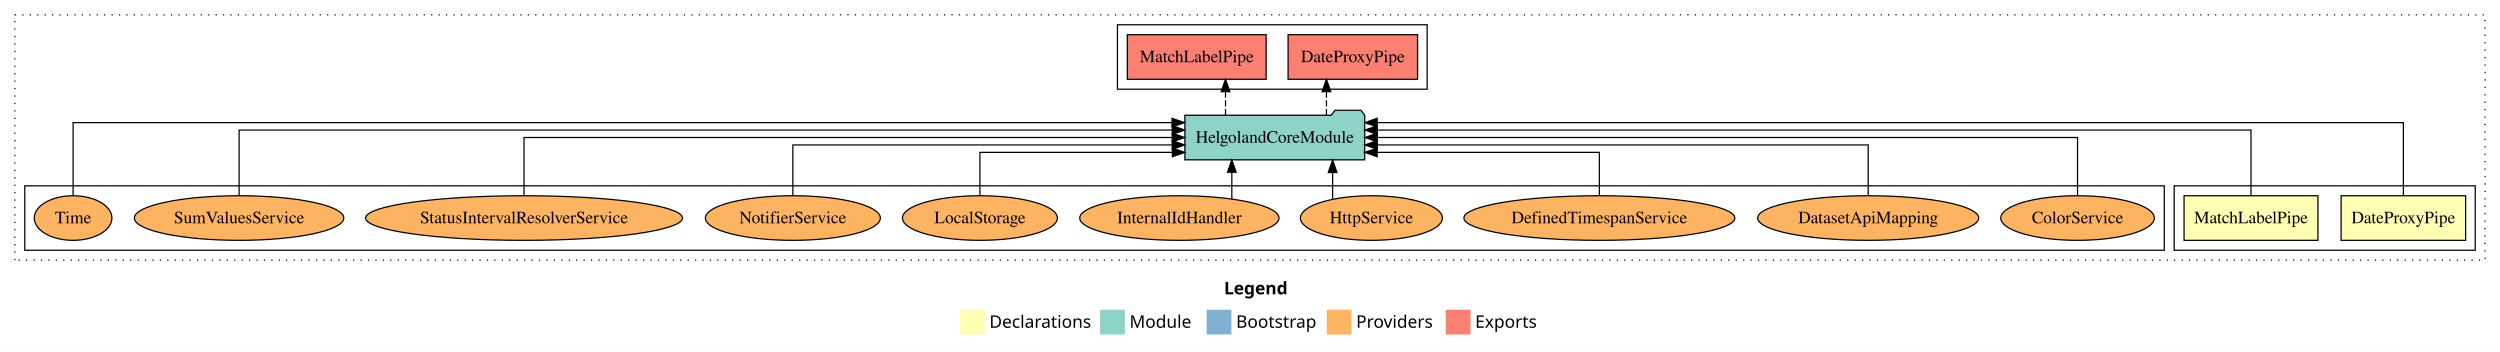
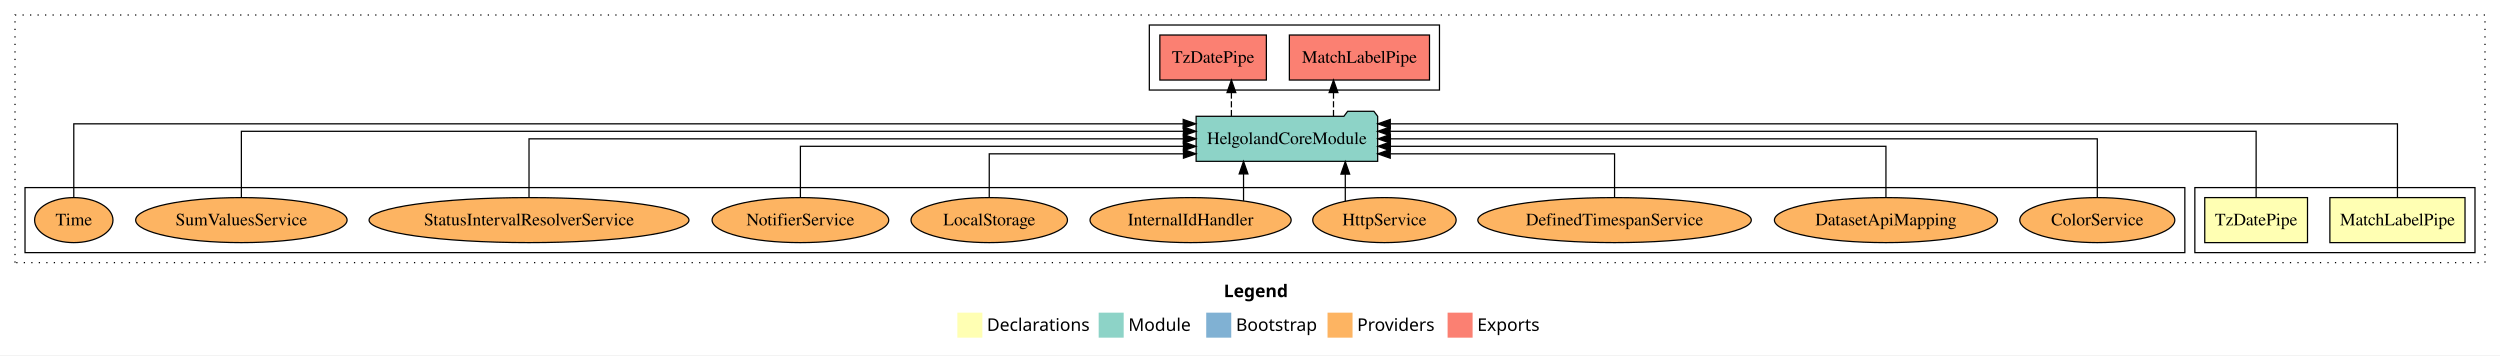
- <svg xmlns="http://www.w3.org/2000/svg" width="2018pt" height="284pt" viewBox="0.00 0.00 2018.00 284.00">
+ <svg xmlns="http://www.w3.org/2000/svg" width="1999pt" height="284pt" viewBox="0.00 0.00 1999.00 284.00">
  <g id="graph0" class="graph" transform="scale(1 1) rotate(0) translate(4 280)">
-     <polygon fill="#ffffff" stroke="transparent" points="-4,4 -4,-280 2014,-280 2014,4 -4,4" />
-     <text text-anchor="start" x="984.009" y="-42.4" font-family="sans-serif" font-weight="bold" font-size="14.00" fill="#000000">Legend</text>
-     <polygon fill="#ffffb3" stroke="transparent" points="771,-10 771,-30 791,-30 791,-10 771,-10" />
-     <text text-anchor="start" x="794.629" y="-15.4" font-family="sans-serif" font-size="14.00" fill="#000000">  Declarations</text>
-     <polygon fill="#8dd3c7" stroke="transparent" points="884,-10 884,-30 904,-30 904,-10 884,-10" />
-     <text text-anchor="start" x="907.725" y="-15.4" font-family="sans-serif" font-size="14.00" fill="#000000">  Module</text>
-     <polygon fill="#80b1d3" stroke="transparent" points="970,-10 970,-30 990,-30 990,-10 970,-10" />
-     <text text-anchor="start" x="993.781" y="-15.4" font-family="sans-serif" font-size="14.00" fill="#000000">  Bootstrap</text>
-     <polygon fill="#fdb462" stroke="transparent" points="1067,-10 1067,-30 1087,-30 1087,-10 1067,-10" />
-     <text text-anchor="start" x="1090.673" y="-15.4" font-family="sans-serif" font-size="14.00" fill="#000000">  Providers</text>
-     <polygon fill="#fb8072" stroke="transparent" points="1163,-10 1163,-30 1183,-30 1183,-10 1163,-10" />
-     <text text-anchor="start" x="1186.726" y="-15.4" font-family="sans-serif" font-size="14.00" fill="#000000">  Exports</text>
+     <polygon fill="#ffffff" stroke="transparent" points="-4,4 -4,-280 1995,-280 1995,4 -4,4" />
+     <text text-anchor="start" x="974.509" y="-42.4" font-family="sans-serif" font-weight="bold" font-size="14.00" fill="#000000">Legend</text>
+     <polygon fill="#ffffb3" stroke="transparent" points="761.5,-10 761.5,-30 781.5,-30 781.5,-10 761.5,-10" />
+     <text text-anchor="start" x="785.129" y="-15.4" font-family="sans-serif" font-size="14.00" fill="#000000">  Declarations</text>
+     <polygon fill="#8dd3c7" stroke="transparent" points="874.5,-10 874.5,-30 894.5,-30 894.5,-10 874.5,-10" />
+     <text text-anchor="start" x="898.225" y="-15.4" font-family="sans-serif" font-size="14.00" fill="#000000">  Module</text>
+     <polygon fill="#80b1d3" stroke="transparent" points="960.5,-10 960.5,-30 980.5,-30 980.5,-10 960.5,-10" />
+     <text text-anchor="start" x="984.281" y="-15.4" font-family="sans-serif" font-size="14.00" fill="#000000">  Bootstrap</text>
+     <polygon fill="#fdb462" stroke="transparent" points="1057.5,-10 1057.5,-30 1077.5,-30 1077.5,-10 1057.5,-10" />
+     <text text-anchor="start" x="1081.173" y="-15.4" font-family="sans-serif" font-size="14.00" fill="#000000">  Providers</text>
+     <polygon fill="#fb8072" stroke="transparent" points="1153.5,-10 1153.5,-30 1173.5,-30 1173.5,-10 1153.5,-10" />
+     <text text-anchor="start" x="1177.226" y="-15.4" font-family="sans-serif" font-size="14.00" fill="#000000">  Exports</text>
    <g id="clust1" class="cluster">
-       <polygon fill="none" stroke="#000000" stroke-dasharray="1,5" points="8,-70 8,-268 2002,-268 2002,-70 8,-70" />
+       <polygon fill="none" stroke="#000000" stroke-dasharray="1,5" points="8,-70 8,-268 1983,-268 1983,-70 8,-70" />
    </g>
    <g id="clust2" class="cluster">
-       <polygon fill="none" stroke="#000000" points="1751,-78 1751,-130 1994,-130 1994,-78 1751,-78" />
+       <polygon fill="none" stroke="#000000" points="1751,-78 1751,-130 1975,-130 1975,-78 1751,-78" />
    </g>
    <g id="clust6" class="cluster">
-       <polygon fill="none" stroke="#000000" points="898,-208 898,-260 1148,-260 1148,-208 898,-208" />
+       <polygon fill="none" stroke="#000000" points="915,-208 915,-260 1147,-260 1147,-208 915,-208" />
    </g>
    <g id="clust8" class="cluster">
      <polygon fill="none" stroke="#000000" points="16,-78 16,-130 1743,-130 1743,-78 16,-78" />
    </g>
    <g id="node1" class="node">
-       <polygon fill="#ffffb3" stroke="#000000" points="1986.258,-122 1885.742,-122 1885.742,-86 1986.258,-86 1986.258,-122" />
-       <text text-anchor="middle" x="1936" y="-99.8" font-family="Times,serif" font-size="14.00" fill="#000000">DateProxyPipe</text>
+       <polygon fill="#ffffb3" stroke="#000000" points="1967.026,-122 1858.974,-122 1858.974,-86 1967.026,-86 1967.026,-122" />
+       <text text-anchor="middle" x="1913" y="-99.8" font-family="Times,serif" font-size="14.00" fill="#000000">MatchLabelPipe</text>
    </g>
    <g id="node3" class="node">
      <polygon fill="#8dd3c7" stroke="#000000" points="1097.579,-187 1094.579,-191 1073.579,-191 1070.579,-187 952.421,-187 952.421,-151 1097.579,-151 1097.579,-187" />
      <text text-anchor="middle" x="1025" y="-164.8" font-family="Times,serif" font-size="14.00" fill="#000000">HelgolandCoreModule</text>
    </g>
    <g id="edge1" class="edge">
-       <path fill="none" stroke="#000000" d="M1936,-122.248C1936,-145.018 1936,-181 1936,-181 1936,-181 1107.628,-181 1107.628,-181" />
-       <polygon fill="#000000" stroke="#000000" points="1107.628,-177.5 1097.628,-181 1107.628,-184.5 1107.628,-177.5" />
+       <path fill="none" stroke="#000000" d="M1913,-122.248C1913,-145.018 1913,-181 1913,-181 1913,-181 1107.669,-181 1107.669,-181" />
+       <polygon fill="#000000" stroke="#000000" points="1107.669,-177.5 1097.669,-181 1107.669,-184.5 1107.669,-177.5" />
    </g>
    <g id="node2" class="node">
-       <polygon fill="#ffffb3" stroke="#000000" points="1867.026,-122 1758.974,-122 1758.974,-86 1867.026,-86 1867.026,-122" />
-       <text text-anchor="middle" x="1813" y="-99.8" font-family="Times,serif" font-size="14.00" fill="#000000">MatchLabelPipe</text>
+       <polygon fill="#ffffb3" stroke="#000000" points="1841.081,-122 1758.919,-122 1758.919,-86 1841.081,-86 1841.081,-122" />
+       <text text-anchor="middle" x="1800" y="-99.8" font-family="Times,serif" font-size="14.00" fill="#000000">TzDatePipe</text>
    </g>
    <g id="edge2" class="edge">
-       <path fill="none" stroke="#000000" d="M1813,-122.284C1813,-143.321 1813,-175 1813,-175 1813,-175 1107.721,-175 1107.721,-175" />
-       <polygon fill="#000000" stroke="#000000" points="1107.721,-171.5 1097.721,-175 1107.721,-178.5 1107.721,-171.5" />
+       <path fill="none" stroke="#000000" d="M1800,-122.284C1800,-143.321 1800,-175 1800,-175 1800,-175 1107.562,-175 1107.562,-175" />
+       <polygon fill="#000000" stroke="#000000" points="1107.562,-171.5 1097.562,-175 1107.562,-178.5 1107.562,-171.5" />
    </g>
    <g id="node4" class="node">
-       <polygon fill="#fb8072" stroke="#000000" points="1140.258,-252 1035.742,-252 1035.742,-216 1140.258,-216 1140.258,-252" />
-       <text text-anchor="middle" x="1088" y="-229.8" font-family="Times,serif" font-size="14.00" fill="#000000">DateProxyPipe </text>
+       <polygon fill="#fb8072" stroke="#000000" points="1139.025,-252 1026.975,-252 1026.975,-216 1139.025,-216 1139.025,-252" />
+       <text text-anchor="middle" x="1083" y="-229.8" font-family="Times,serif" font-size="14.00" fill="#000000">MatchLabelPipe </text>
    </g>
    <g id="edge3" class="edge">
-       <path fill="none" stroke="#000000" stroke-dasharray="5,2" d="M1066.705,-187.106C1066.705,-187.106 1066.705,-205.991 1066.705,-205.991" />
-       <polygon fill="#000000" stroke="#000000" points="1063.205,-205.991 1066.705,-215.991 1070.205,-205.991 1063.205,-205.991" />
+       <path fill="none" stroke="#000000" stroke-dasharray="5,2" d="M1062.264,-187.106C1062.264,-187.106 1062.264,-205.991 1062.264,-205.991" />
+       <polygon fill="#000000" stroke="#000000" points="1058.764,-205.991 1062.264,-215.991 1065.764,-205.991 1058.764,-205.991" />
    </g>
    <g id="node5" class="node">
-       <polygon fill="#fb8072" stroke="#000000" points="1018.025,-252 905.975,-252 905.975,-216 1018.025,-216 1018.025,-252" />
-       <text text-anchor="middle" x="962" y="-229.8" font-family="Times,serif" font-size="14.00" fill="#000000">MatchLabelPipe </text>
+       <polygon fill="#fb8072" stroke="#000000" points="1008.582,-252 923.418,-252 923.418,-216 1008.582,-216 1008.582,-252" />
+       <text text-anchor="middle" x="966" y="-229.8" font-family="Times,serif" font-size="14.00" fill="#000000">TzDatePipe </text>
    </g>
    <g id="edge4" class="edge">
-       <path fill="none" stroke="#000000" stroke-dasharray="5,2" d="M985.236,-187.106C985.236,-187.106 985.236,-205.991 985.236,-205.991" />
-       <polygon fill="#000000" stroke="#000000" points="981.737,-205.991 985.236,-215.991 988.737,-205.991 981.737,-205.991" />
+       <path fill="none" stroke="#000000" stroke-dasharray="5,2" d="M980.626,-187.106C980.626,-187.106 980.626,-205.991 980.626,-205.991" />
+       <polygon fill="#000000" stroke="#000000" points="977.126,-205.991 980.626,-215.991 984.126,-205.991 977.126,-205.991" />
    </g>
    <g id="node6" class="node">
      <ellipse fill="#fdb462" stroke="#000000" cx="1673" cy="-104" rx="61.975" ry="18" />
      <text text-anchor="middle" x="1673" y="-99.8" font-family="Times,serif" font-size="14.00" fill="#000000">ColorService</text>
    </g>
    <g id="edge5" class="edge">
      <path fill="none" stroke="#000000" d="M1673,-122.106C1673,-141.339 1673,-169 1673,-169 1673,-169 1107.761,-169 1107.761,-169" />
      <polygon fill="#000000" stroke="#000000" points="1107.761,-165.5 1097.761,-169 1107.761,-172.5 1107.761,-165.5" />
    </g>
    <g id="node7" class="node">
      <ellipse fill="#fdb462" stroke="#000000" cx="1504" cy="-104" rx="89.186" ry="18" />
      <text text-anchor="middle" x="1504" y="-99.8" font-family="Times,serif" font-size="14.00" fill="#000000">DatasetApiMapping</text>
    </g>
    <g id="edge6" class="edge">
      <path fill="none" stroke="#000000" d="M1504,-122.022C1504,-139.373 1504,-163 1504,-163 1504,-163 1107.75,-163 1107.75,-163" />
      <polygon fill="#000000" stroke="#000000" points="1107.75,-159.5 1097.75,-163 1107.75,-166.5 1107.75,-159.5" />
    </g>
    <g id="node8" class="node">
      <ellipse fill="#fdb462" stroke="#000000" cx="1287" cy="-104" rx="109.347" ry="18" />
      <text text-anchor="middle" x="1287" y="-99.8" font-family="Times,serif" font-size="14.00" fill="#000000">DefinedTimespanService</text>
    </g>
    <g id="edge7" class="edge">
      <path fill="none" stroke="#000000" d="M1287,-122.24C1287,-137.571 1287,-157 1287,-157 1287,-157 1107.634,-157 1107.634,-157" />
      <polygon fill="#000000" stroke="#000000" points="1107.634,-153.5 1097.634,-157 1107.634,-160.5 1107.634,-153.5" />
    </g>
    <g id="node9" class="node">
      <ellipse fill="#fdb462" stroke="#000000" cx="1103" cy="-104" rx="57.319" ry="18" />
      <text text-anchor="middle" x="1103" y="-99.8" font-family="Times,serif" font-size="14.00" fill="#000000">HttpService</text>
    </g>
    <g id="edge8" class="edge">
      <path fill="none" stroke="#000000" d="M1071.69,-119.076C1071.69,-119.076 1071.69,-140.764 1071.69,-140.764" />
      <polygon fill="#000000" stroke="#000000" points="1068.19,-140.764 1071.69,-150.764 1075.19,-140.764 1068.19,-140.764" />
    </g>
    <g id="node10" class="node">
      <ellipse fill="#fdb462" stroke="#000000" cx="948" cy="-104" rx="80.415" ry="18" />
      <text text-anchor="middle" x="948" y="-99.8" font-family="Times,serif" font-size="14.00" fill="#000000">InternalIdHandler</text>
    </g>
    <g id="edge9" class="edge">
      <path fill="none" stroke="#000000" d="M990.334,-119.404C990.334,-119.404 990.334,-140.94 990.334,-140.94" />
      <polygon fill="#000000" stroke="#000000" points="986.834,-140.94 990.334,-150.94 993.834,-140.94 986.834,-140.94" />
    </g>
    <g id="node11" class="node">
      <ellipse fill="#fdb462" stroke="#000000" cx="787" cy="-104" rx="62.537" ry="18" />
      <text text-anchor="middle" x="787" y="-99.8" font-family="Times,serif" font-size="14.00" fill="#000000">LocalStorage</text>
    </g>
    <g id="edge10" class="edge">
      <path fill="none" stroke="#000000" d="M787,-122.24C787,-137.571 787,-157 787,-157 787,-157 942.299,-157 942.299,-157" />
      <polygon fill="#000000" stroke="#000000" points="942.299,-160.5 952.299,-157 942.299,-153.5 942.299,-160.5" />
    </g>
    <g id="node12" class="node">
      <ellipse fill="#fdb462" stroke="#000000" cx="636" cy="-104" rx="70.618" ry="18" />
      <text text-anchor="middle" x="636" y="-99.8" font-family="Times,serif" font-size="14.00" fill="#000000">NotifierService</text>
    </g>
    <g id="edge11" class="edge">
      <path fill="none" stroke="#000000" d="M636,-122.022C636,-139.373 636,-163 636,-163 636,-163 942.288,-163 942.288,-163" />
      <polygon fill="#000000" stroke="#000000" points="942.288,-166.5 952.288,-163 942.288,-159.5 942.288,-166.5" />
    </g>
    <g id="node13" class="node">
      <ellipse fill="#fdb462" stroke="#000000" cx="419" cy="-104" rx="127.9" ry="18" />
      <text text-anchor="middle" x="419" y="-99.8" font-family="Times,serif" font-size="14.00" fill="#000000">StatusIntervalResolverService</text>
    </g>
    <g id="edge12" class="edge">
      <path fill="none" stroke="#000000" d="M419,-122.106C419,-141.339 419,-169 419,-169 419,-169 942.203,-169 942.203,-169" />
      <polygon fill="#000000" stroke="#000000" points="942.203,-172.5 952.203,-169 942.203,-165.5 942.203,-172.5" />
    </g>
    <g id="node14" class="node">
      <ellipse fill="#fdb462" stroke="#000000" cx="189" cy="-104" rx="84.527" ry="18" />
      <text text-anchor="middle" x="189" y="-99.8" font-family="Times,serif" font-size="14.00" fill="#000000">SumValuesService</text>
    </g>
    <g id="edge13" class="edge">
      <path fill="none" stroke="#000000" d="M189,-122.284C189,-143.321 189,-175 189,-175 189,-175 942.273,-175 942.273,-175" />
      <polygon fill="#000000" stroke="#000000" points="942.273,-178.5 952.273,-175 942.273,-171.5 942.273,-178.5" />
    </g>
    <g id="node15" class="node">
      <ellipse fill="#fdb462" stroke="#000000" cx="55" cy="-104" rx="31.337" ry="18" />
      <text text-anchor="middle" x="55" y="-99.8" font-family="Times,serif" font-size="14.00" fill="#000000">Time</text>
    </g>
    <g id="edge14" class="edge">
      <path fill="none" stroke="#000000" d="M55,-122.248C55,-145.018 55,-181 55,-181 55,-181 942.092,-181 942.092,-181" />
      <polygon fill="#000000" stroke="#000000" points="942.092,-184.5 952.092,-181 942.092,-177.5 942.092,-184.5" />
    </g>
  </g>
</svg>
